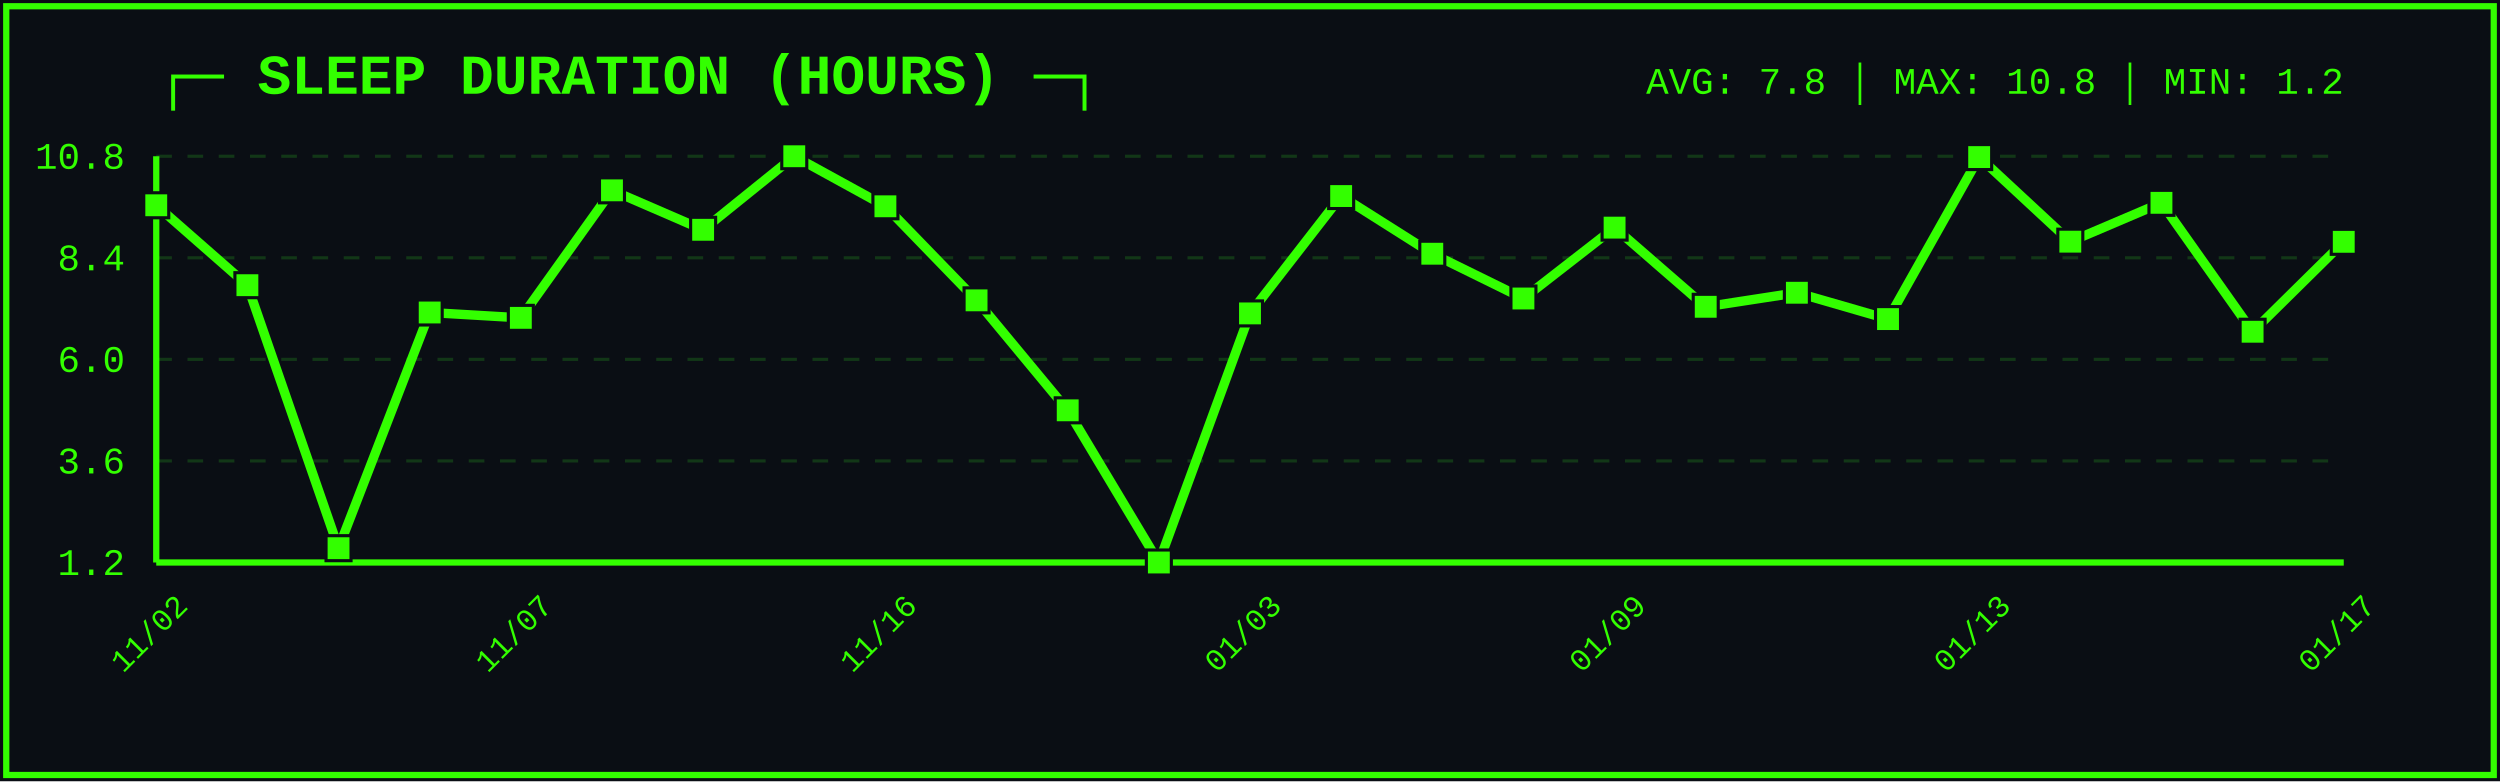
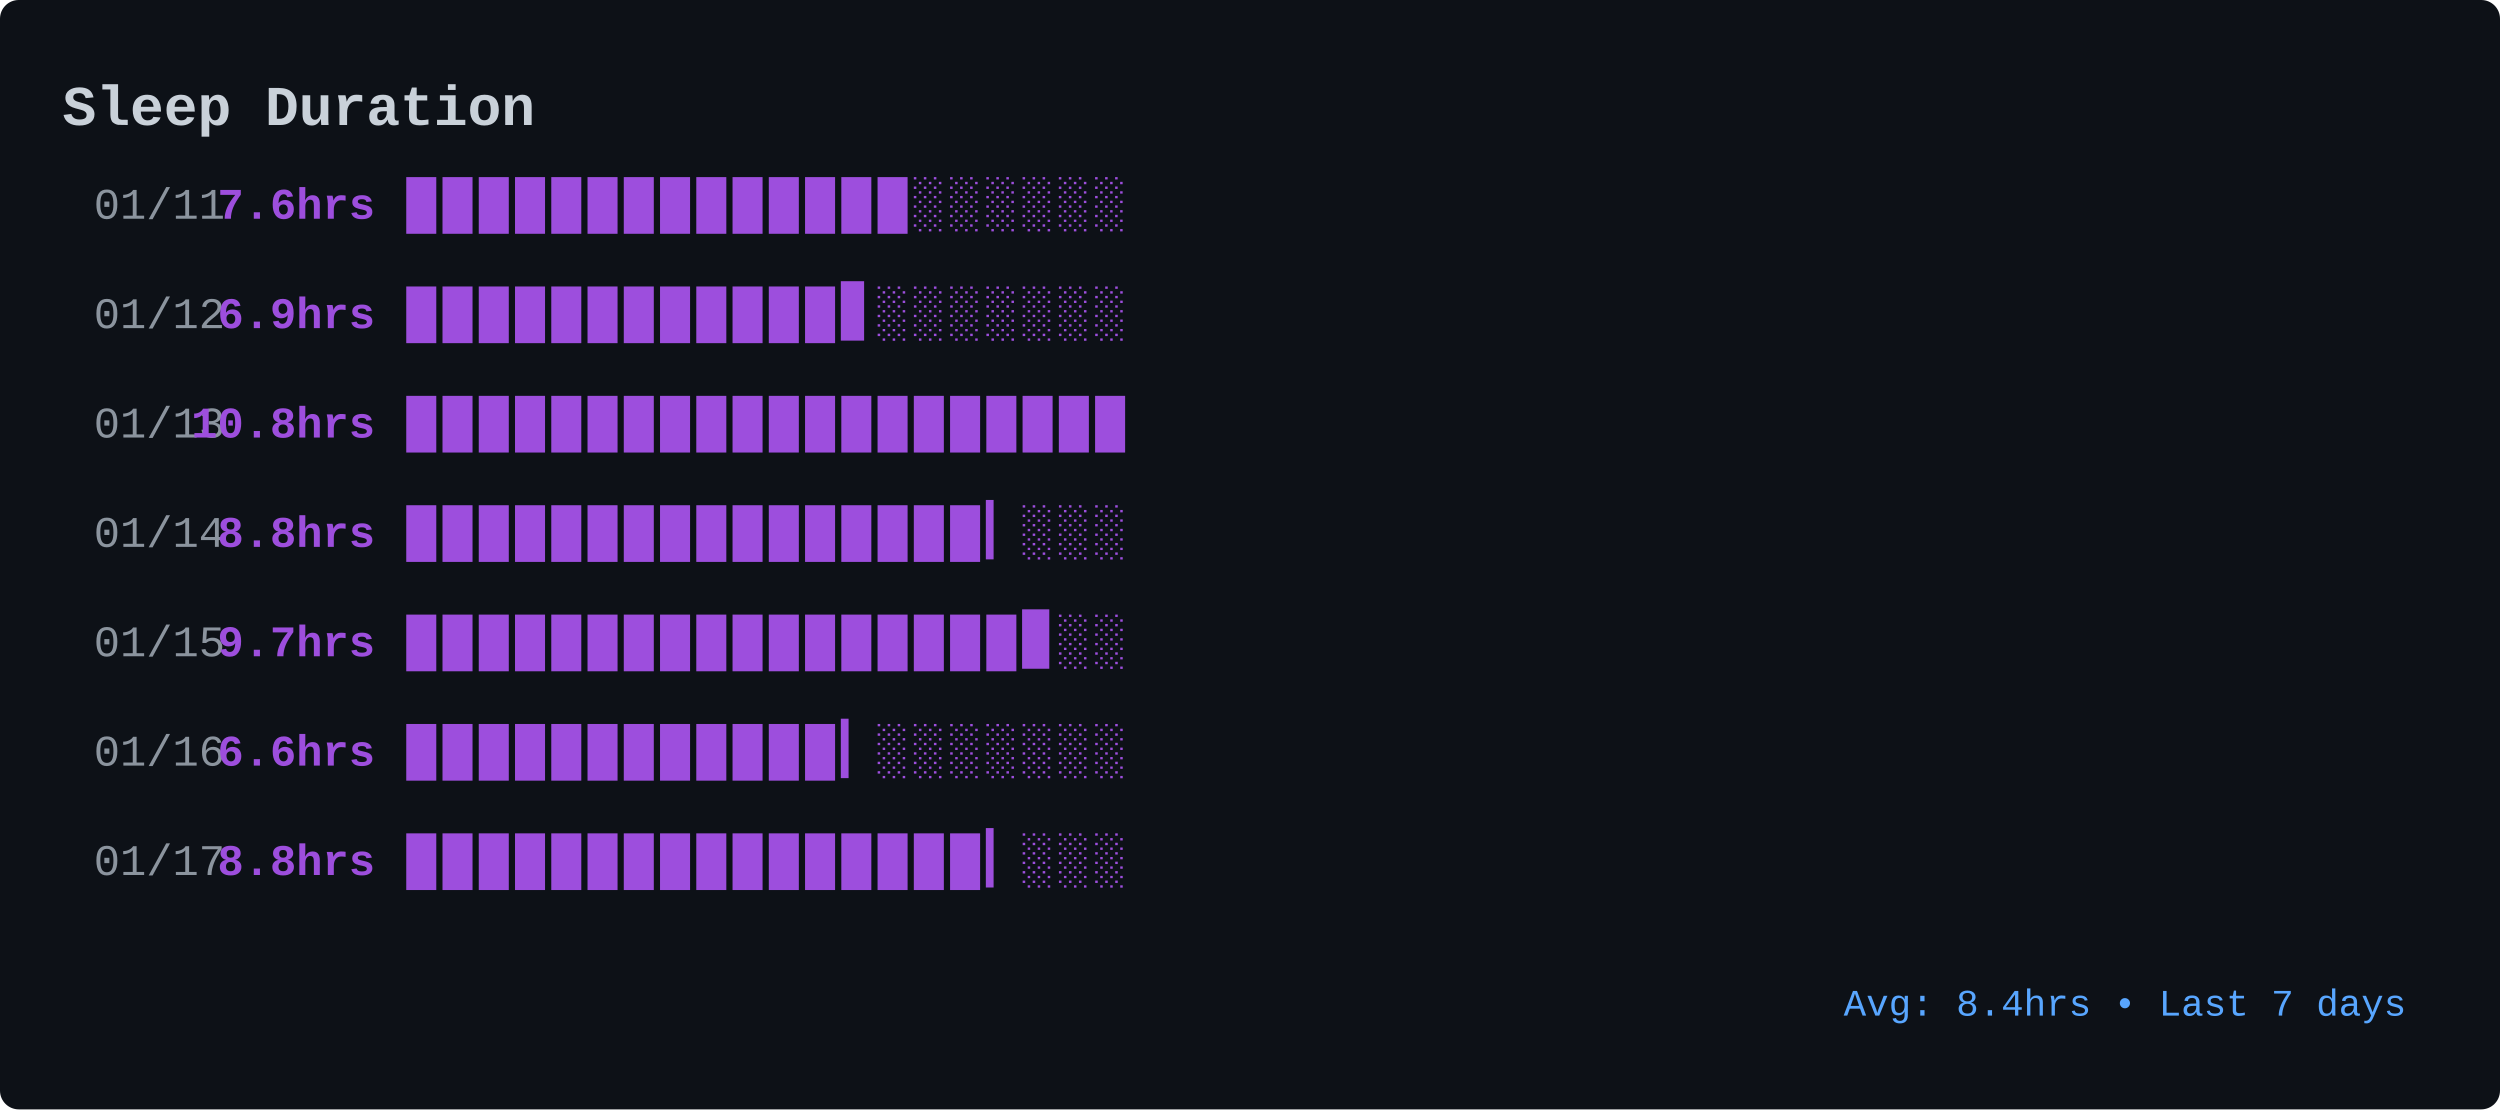
- <svg xmlns="http://www.w3.org/2000/svg" width="800" height="250">
-   <rect width="800" height="250" fill="#0a0e14" />
-   <rect x="2" y="2" width="796" height="246" fill="none" stroke="#33ff00" stroke-width="2" />
-   <text x="50" y="30" font-family="'Courier New', 'Courier', monospace" font-size="18" font-weight="bold" fill="#33ff00">
-         ┌─ SLEEP DURATION (HOURS) ─┐
+ <svg xmlns="http://www.w3.org/2000/svg" width="800" height="355">
+   <rect width="800" height="355" fill="#0d1117" rx="6" />
+   <text x="20" y="40" font-family="'SF Mono', 'Courier New', monospace" font-size="18" font-weight="bold" fill="#c9d1d9">
+         Sleep Duration
    </text>
-   <line x1="50" y1="50.0" x2="750" y2="50.0" stroke="#1a5f1a" stroke-width="1" stroke-dasharray="5,5" opacity="0.5" />
-   <text x="40" y="54.0" font-family="'Courier New', 'Courier', monospace" font-size="12" fill="#33ff00" text-anchor="end">10.8</text>
-   <line x1="50" y1="82.5" x2="750" y2="82.5" stroke="#1a5f1a" stroke-width="1" stroke-dasharray="5,5" opacity="0.5" />
-   <text x="40" y="86.5" font-family="'Courier New', 'Courier', monospace" font-size="12" fill="#33ff00" text-anchor="end">8.4</text>
-   <line x1="50" y1="115.0" x2="750" y2="115.0" stroke="#1a5f1a" stroke-width="1" stroke-dasharray="5,5" opacity="0.5" />
-   <text x="40" y="119.0" font-family="'Courier New', 'Courier', monospace" font-size="12" fill="#33ff00" text-anchor="end">6.0</text>
-   <line x1="50" y1="147.5" x2="750" y2="147.5" stroke="#1a5f1a" stroke-width="1" stroke-dasharray="5,5" opacity="0.5" />
-   <text x="40" y="151.5" font-family="'Courier New', 'Courier', monospace" font-size="12" fill="#33ff00" text-anchor="end">3.6</text>
-   <line x1="50" y1="180.0" x2="750" y2="180.0" stroke="#1a5f1a" stroke-width="1" stroke-dasharray="5,5" opacity="0.5" />
-   <text x="40" y="184.0" font-family="'Courier New', 'Courier', monospace" font-size="12" fill="#33ff00" text-anchor="end">1.2</text>
-   <line x1="50" y1="50" x2="50" y2="180" stroke="#33ff00" stroke-width="2" />
-   <line x1="50" y1="180" x2="750" y2="180" stroke="#33ff00" stroke-width="2" />
-   <line x1="50.0" y1="65.688" x2="79.167" y2="91.261" stroke="#33ff00" stroke-width="3" stroke-linecap="round" />
-   <line x1="79.167" y1="91.261" x2="108.333" y2="175.419" stroke="#33ff00" stroke-width="3" stroke-linecap="round" />
-   <line x1="108.333" y1="175.419" x2="137.5" y2="99.998" stroke="#33ff00" stroke-width="3" stroke-linecap="round" />
-   <line x1="137.5" y1="99.998" x2="166.667" y2="101.711" stroke="#33ff00" stroke-width="3" stroke-linecap="round" />
-   <line x1="166.667" y1="101.711" x2="195.833" y2="60.908" stroke="#33ff00" stroke-width="3" stroke-linecap="round" />
-   <line x1="195.833" y1="60.908" x2="225.0" y2="73.533" stroke="#33ff00" stroke-width="3" stroke-linecap="round" />
-   <line x1="225.0" y1="73.533" x2="254.167" y2="50.0" stroke="#33ff00" stroke-width="3" stroke-linecap="round" />
-   <line x1="254.167" y1="50.0" x2="283.333" y2="66.014" stroke="#33ff00" stroke-width="3" stroke-linecap="round" />
-   <line x1="283.333" y1="66.014" x2="312.5" y2="96.11" stroke="#33ff00" stroke-width="3" stroke-linecap="round" />
-   <line x1="312.5" y1="96.11" x2="341.667" y2="131.301" stroke="#33ff00" stroke-width="3" stroke-linecap="round" />
-   <line x1="341.667" y1="131.301" x2="370.833" y2="180.0" stroke="#33ff00" stroke-width="3" stroke-linecap="round" />
-   <line x1="370.833" y1="180.0" x2="400.0" y2="100.29" stroke="#33ff00" stroke-width="3" stroke-linecap="round" />
-   <line x1="400.0" y1="100.29" x2="429.167" y2="62.737" stroke="#33ff00" stroke-width="3" stroke-linecap="round" />
-   <line x1="429.167" y1="62.737" x2="458.333" y2="81.192" stroke="#33ff00" stroke-width="3" stroke-linecap="round" />
-   <line x1="458.333" y1="81.192" x2="487.5" y2="95.52" stroke="#33ff00" stroke-width="3" stroke-linecap="round" />
-   <line x1="487.5" y1="95.52" x2="516.667" y2="72.841" stroke="#33ff00" stroke-width="3" stroke-linecap="round" />
-   <line x1="516.667" y1="72.841" x2="545.833" y2="98.174" stroke="#33ff00" stroke-width="3" stroke-linecap="round" />
-   <line x1="545.833" y1="98.174" x2="575.0" y2="93.68" stroke="#33ff00" stroke-width="3" stroke-linecap="round" />
-   <line x1="575.0" y1="93.68" x2="604.167" y2="102.109" stroke="#33ff00" stroke-width="3" stroke-linecap="round" />
-   <line x1="604.167" y1="102.109" x2="633.333" y2="50.266" stroke="#33ff00" stroke-width="3" stroke-linecap="round" />
-   <line x1="633.333" y1="50.266" x2="662.5" y2="77.332" stroke="#33ff00" stroke-width="3" stroke-linecap="round" />
-   <line x1="662.5" y1="77.332" x2="691.667" y2="64.904" stroke="#33ff00" stroke-width="3" stroke-linecap="round" />
-   <line x1="691.667" y1="64.904" x2="720.833" y2="106.157" stroke="#33ff00" stroke-width="3" stroke-linecap="round" />
-   <line x1="720.833" y1="106.157" x2="750.0" y2="77.381" stroke="#33ff00" stroke-width="3" stroke-linecap="round" />
-   <rect x="46.0" y="61.688" width="8" height="8" fill="#33ff00" stroke="#0a0e14" stroke-width="1" />
-   <rect x="75.167" y="87.261" width="8" height="8" fill="#33ff00" stroke="#0a0e14" stroke-width="1" />
-   <rect x="104.333" y="171.419" width="8" height="8" fill="#33ff00" stroke="#0a0e14" stroke-width="1" />
-   <rect x="133.5" y="95.998" width="8" height="8" fill="#33ff00" stroke="#0a0e14" stroke-width="1" />
-   <rect x="162.667" y="97.711" width="8" height="8" fill="#33ff00" stroke="#0a0e14" stroke-width="1" />
-   <rect x="191.833" y="56.908" width="8" height="8" fill="#33ff00" stroke="#0a0e14" stroke-width="1" />
-   <rect x="221.0" y="69.533" width="8" height="8" fill="#33ff00" stroke="#0a0e14" stroke-width="1" />
-   <rect x="250.167" y="46.0" width="8" height="8" fill="#33ff00" stroke="#0a0e14" stroke-width="1" />
-   <rect x="279.333" y="62.014" width="8" height="8" fill="#33ff00" stroke="#0a0e14" stroke-width="1" />
-   <rect x="308.5" y="92.11" width="8" height="8" fill="#33ff00" stroke="#0a0e14" stroke-width="1" />
-   <rect x="337.667" y="127.301" width="8" height="8" fill="#33ff00" stroke="#0a0e14" stroke-width="1" />
-   <rect x="366.833" y="176.0" width="8" height="8" fill="#33ff00" stroke="#0a0e14" stroke-width="1" />
-   <rect x="396.0" y="96.29" width="8" height="8" fill="#33ff00" stroke="#0a0e14" stroke-width="1" />
-   <rect x="425.167" y="58.737" width="8" height="8" fill="#33ff00" stroke="#0a0e14" stroke-width="1" />
-   <rect x="454.333" y="77.192" width="8" height="8" fill="#33ff00" stroke="#0a0e14" stroke-width="1" />
-   <rect x="483.5" y="91.52" width="8" height="8" fill="#33ff00" stroke="#0a0e14" stroke-width="1" />
-   <rect x="512.667" y="68.841" width="8" height="8" fill="#33ff00" stroke="#0a0e14" stroke-width="1" />
-   <rect x="541.833" y="94.174" width="8" height="8" fill="#33ff00" stroke="#0a0e14" stroke-width="1" />
-   <rect x="571.0" y="89.68" width="8" height="8" fill="#33ff00" stroke="#0a0e14" stroke-width="1" />
-   <rect x="600.167" y="98.109" width="8" height="8" fill="#33ff00" stroke="#0a0e14" stroke-width="1" />
-   <rect x="629.333" y="46.266" width="8" height="8" fill="#33ff00" stroke="#0a0e14" stroke-width="1" />
-   <rect x="658.5" y="73.332" width="8" height="8" fill="#33ff00" stroke="#0a0e14" stroke-width="1" />
-   <rect x="687.667" y="60.904" width="8" height="8" fill="#33ff00" stroke="#0a0e14" stroke-width="1" />
-   <rect x="716.833" y="102.157" width="8" height="8" fill="#33ff00" stroke="#0a0e14" stroke-width="1" />
-   <rect x="746.0" y="73.381" width="8" height="8" fill="#33ff00" stroke="#0a0e14" stroke-width="1" />
-   <text x="50.0" y="205" font-family="'Courier New', 'Courier', monospace" font-size="10" fill="#33ff00" text-anchor="middle" transform="rotate(-45, 50.0, 205)">
-         11/02
+   <text x="30" y="70" font-family="'SF Mono', 'Courier New', monospace" font-size="14" fill="#8b949e">
+         01/11
    </text>
-   <text x="166.667" y="205" font-family="'Courier New', 'Courier', monospace" font-size="10" fill="#33ff00" text-anchor="middle" transform="rotate(-45, 166.6667, 205)">
-         11/07
+   <text x="120" y="70" font-family="'SF Mono', 'Courier New', monospace" font-size="14" fill="#9d4edd" font-weight="bold" text-anchor="end">
+         7.6hrs
    </text>
-   <text x="283.333" y="205" font-family="'Courier New', 'Courier', monospace" font-size="10" fill="#33ff00" text-anchor="middle" transform="rotate(-45, 283.3333, 205)">
-         11/16
+   <text x="130" y="70" font-family="'SF Mono', 'Courier New', monospace" font-size="16" fill="#9d4edd" letter-spacing="2">
+         ██████████████░░░░░░
    </text>
-   <text x="400.0" y="205" font-family="'Courier New', 'Courier', monospace" font-size="10" fill="#33ff00" text-anchor="middle" transform="rotate(-45, 400.0, 205)">
-         01/03
+   <text x="30" y="105" font-family="'SF Mono', 'Courier New', monospace" font-size="14" fill="#8b949e">
+         01/12
    </text>
-   <text x="516.667" y="205" font-family="'Courier New', 'Courier', monospace" font-size="10" fill="#33ff00" text-anchor="middle" transform="rotate(-45, 516.6667, 205)">
-         01/09
+   <text x="120" y="105" font-family="'SF Mono', 'Courier New', monospace" font-size="14" fill="#9d4edd" font-weight="bold" text-anchor="end">
+         6.9hrs
    </text>
-   <text x="633.333" y="205" font-family="'Courier New', 'Courier', monospace" font-size="10" fill="#33ff00" text-anchor="middle" transform="rotate(-45, 633.3333, 205)">
+   <text x="130" y="105" font-family="'SF Mono', 'Courier New', monospace" font-size="16" fill="#9d4edd" letter-spacing="2">
+         ████████████▊░░░░░░░
+     </text>
+   <text x="30" y="140" font-family="'SF Mono', 'Courier New', monospace" font-size="14" fill="#8b949e">
        01/13
    </text>
-   <text x="750.0" y="205" font-family="'Courier New', 'Courier', monospace" font-size="10" fill="#33ff00" text-anchor="middle" transform="rotate(-45, 750.0, 205)">
+   <text x="120" y="140" font-family="'SF Mono', 'Courier New', monospace" font-size="14" fill="#9d4edd" font-weight="bold" text-anchor="end">
+         10.8hrs
+     </text>
+   <text x="130" y="140" font-family="'SF Mono', 'Courier New', monospace" font-size="16" fill="#9d4edd" letter-spacing="2">
+         ████████████████████
+     </text>
+   <text x="30" y="175" font-family="'SF Mono', 'Courier New', monospace" font-size="14" fill="#8b949e">
+         01/14
+     </text>
+   <text x="120" y="175" font-family="'SF Mono', 'Courier New', monospace" font-size="14" fill="#9d4edd" font-weight="bold" text-anchor="end">
+         8.8hrs
+     </text>
+   <text x="130" y="175" font-family="'SF Mono', 'Courier New', monospace" font-size="16" fill="#9d4edd" letter-spacing="2">
+         ████████████████▎░░░
+     </text>
+   <text x="30" y="210" font-family="'SF Mono', 'Courier New', monospace" font-size="14" fill="#8b949e">
+         01/15
+     </text>
+   <text x="120" y="210" font-family="'SF Mono', 'Courier New', monospace" font-size="14" fill="#9d4edd" font-weight="bold" text-anchor="end">
+         9.7hrs
+     </text>
+   <text x="130" y="210" font-family="'SF Mono', 'Courier New', monospace" font-size="16" fill="#9d4edd" letter-spacing="2">
+         █████████████████▉░░
+     </text>
+   <text x="30" y="245" font-family="'SF Mono', 'Courier New', monospace" font-size="14" fill="#8b949e">
+         01/16
+     </text>
+   <text x="120" y="245" font-family="'SF Mono', 'Courier New', monospace" font-size="14" fill="#9d4edd" font-weight="bold" text-anchor="end">
+         6.6hrs
+     </text>
+   <text x="130" y="245" font-family="'SF Mono', 'Courier New', monospace" font-size="16" fill="#9d4edd" letter-spacing="2">
+         ████████████▎░░░░░░░
+     </text>
+   <text x="30" y="280" font-family="'SF Mono', 'Courier New', monospace" font-size="14" fill="#8b949e">
        01/17
    </text>
-   <text x="750" y="30" font-family="'Courier New', 'Courier', monospace" font-size="12" fill="#33ff00" text-anchor="end">
-         AVG: 7.8 │ MAX: 10.8 │ MIN: 1.2
+   <text x="120" y="280" font-family="'SF Mono', 'Courier New', monospace" font-size="14" fill="#9d4edd" font-weight="bold" text-anchor="end">
+         8.8hrs
+     </text>
+   <text x="130" y="280" font-family="'SF Mono', 'Courier New', monospace" font-size="16" fill="#9d4edd" letter-spacing="2">
+         ████████████████▎░░░
+     </text>
+   <text x="770" y="325" font-family="'SF Mono', 'Courier New', monospace" font-size="12" fill="#58a6ff" text-anchor="end">
+         Avg: 8.4hrs • Last 7 days
    </text>
</svg>
